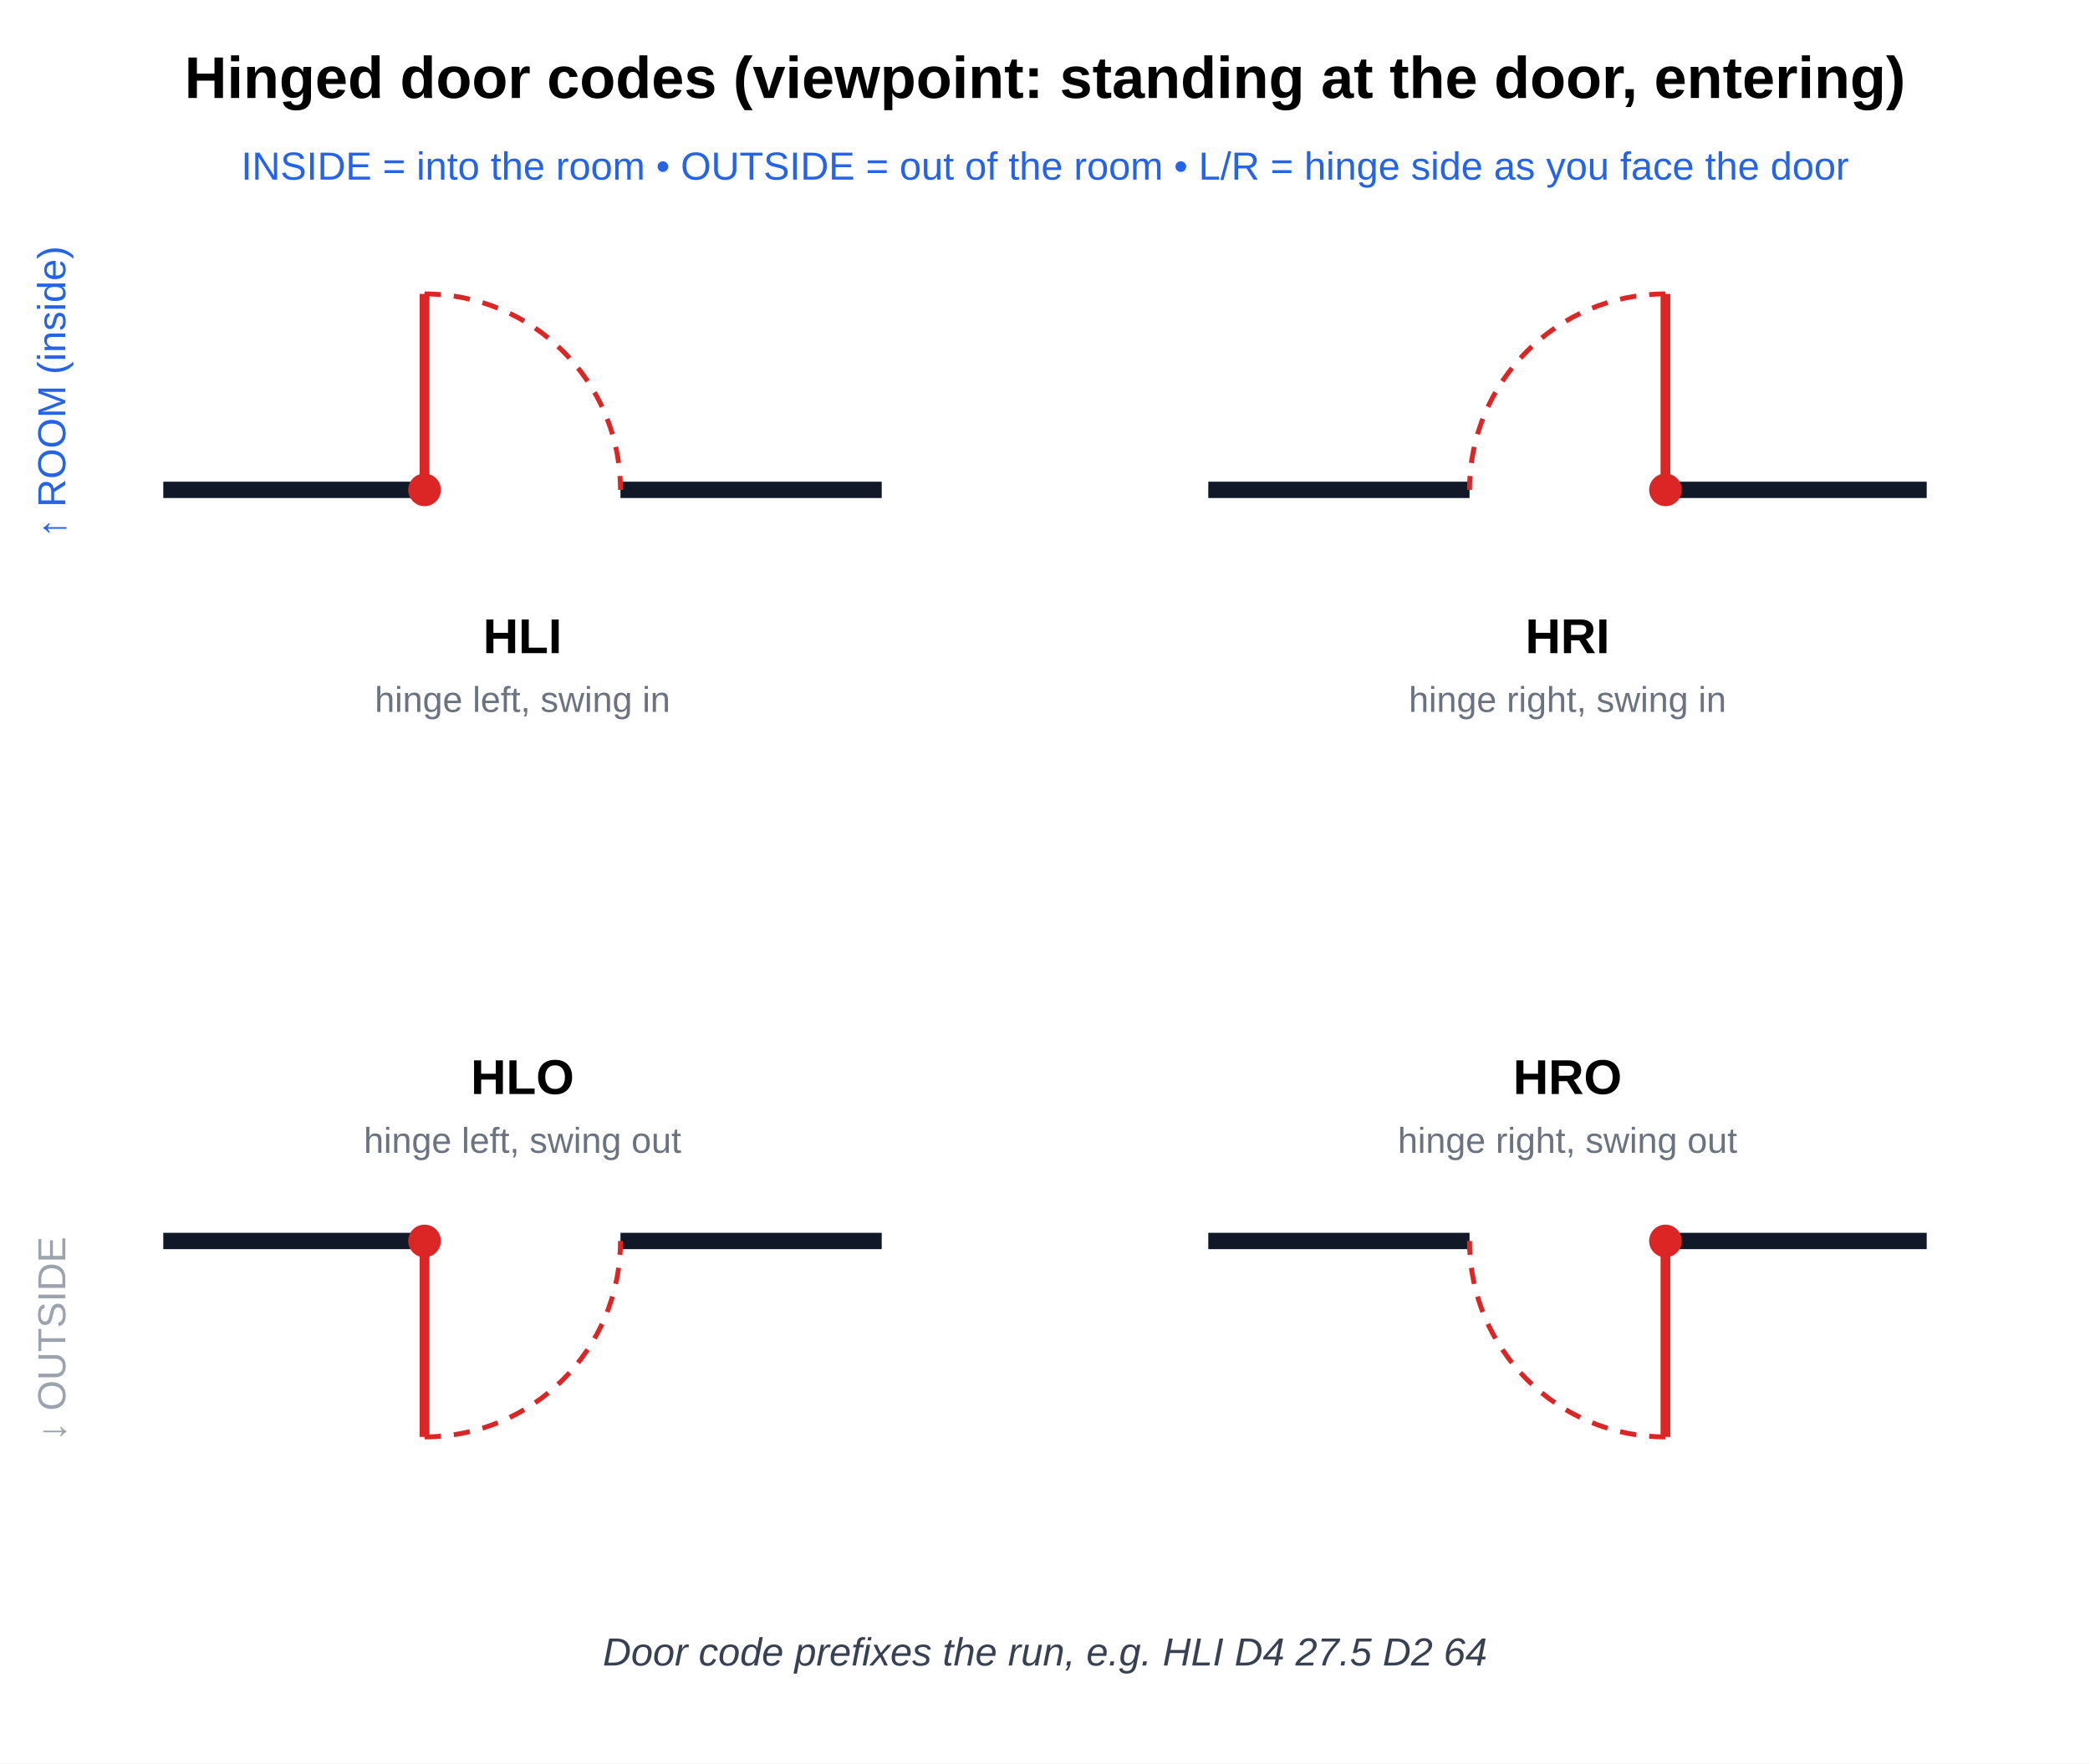
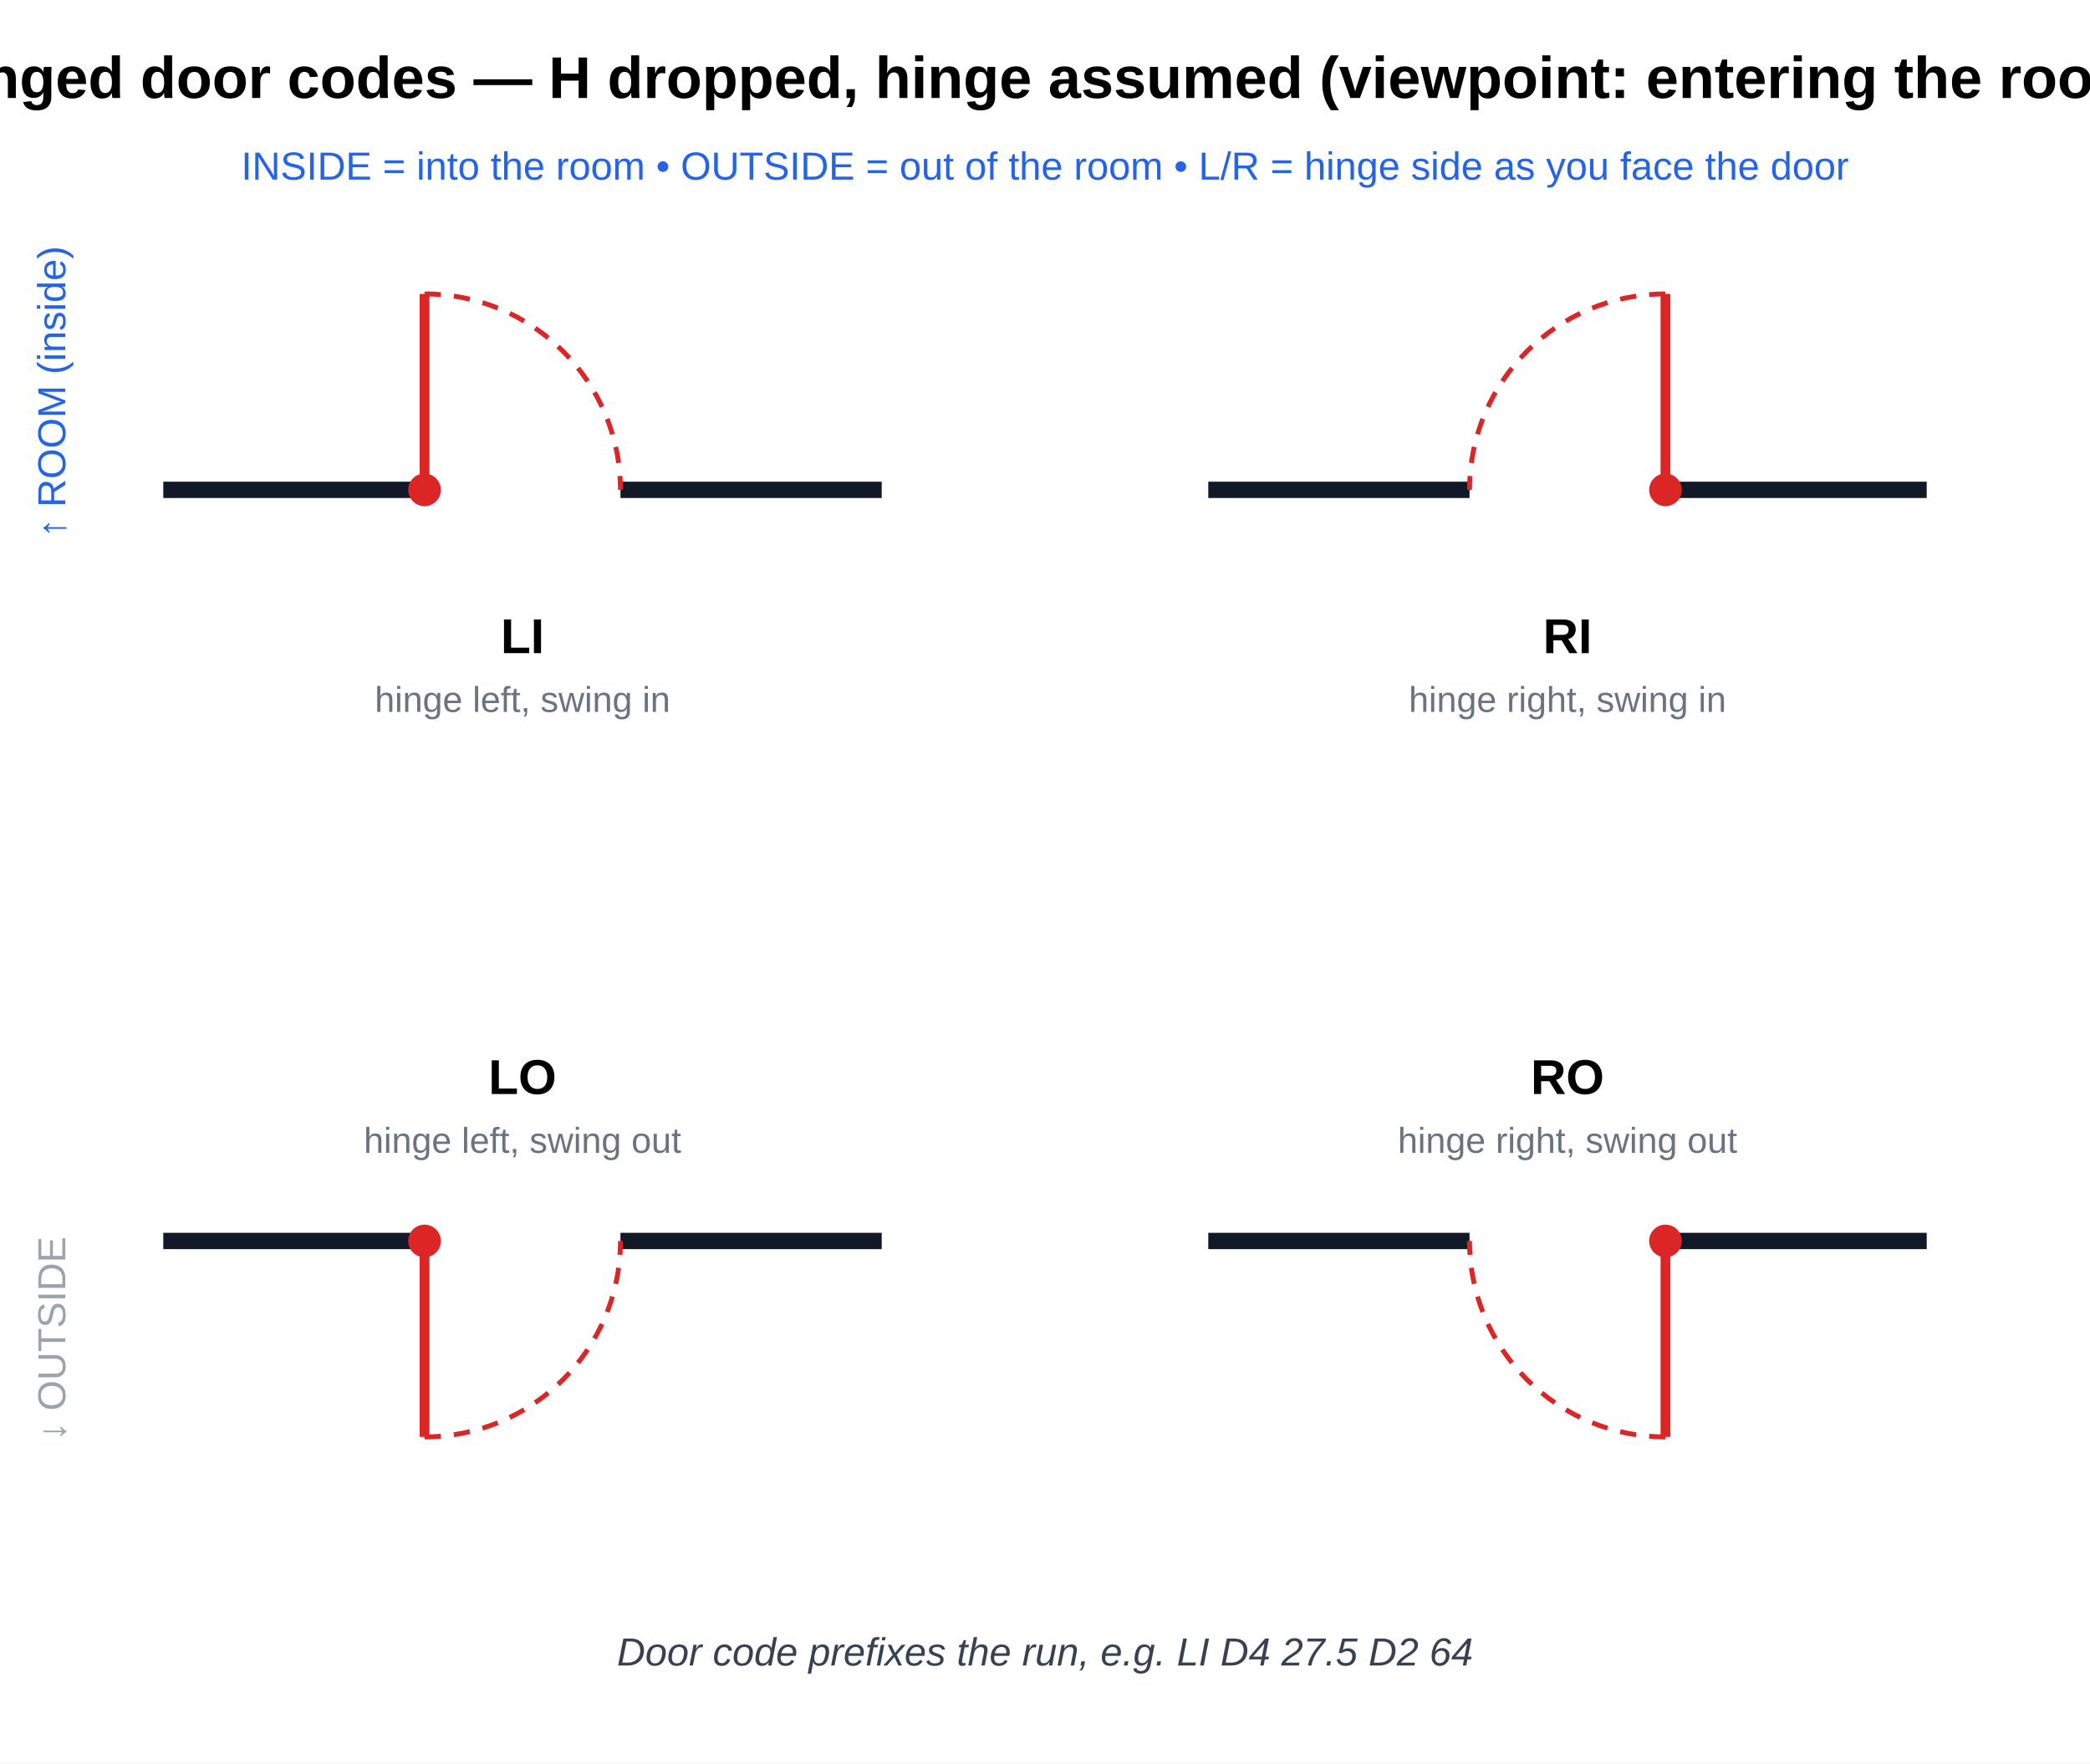
<svg xmlns="http://www.w3.org/2000/svg" width="640" height="540" viewBox="0 0 640 540" font-family="Arial, sans-serif">
  <rect x="0" y="0" width="640" height="540" fill="#ffffff" />
-   <text x="320" y="30" font-size="18" font-weight="bold" text-anchor="middle">Hinged door codes (viewpoint: standing at the door, entering)</text>
+   <text x="320" y="30" font-size="18" font-weight="bold" text-anchor="middle">Hinged door codes — H dropped, hinge assumed (viewpoint: entering the room)</text>
  <text x="320" y="55" font-size="12" fill="#2563eb" text-anchor="middle">INSIDE = into the room   •   OUTSIDE = out of the room   •   L/R = hinge side as you face the door</text>
  <line x1="50" y1="150" x2="130" y2="150" stroke="#111827" stroke-width="5" />
  <line x1="190" y1="150" x2="270" y2="150" stroke="#111827" stroke-width="5" />
  <line x1="130" y1="150" x2="130" y2="90" stroke="#dc2626" stroke-width="3" />
  <path d="M130,90 A60,60 0 0,1 190,150" fill="none" stroke="#dc2626" stroke-width="1.5" stroke-dasharray="5 4" />
  <circle cx="130" cy="150" r="5" fill="#dc2626" />
-   <text x="160" y="200" font-size="15" font-weight="bold" text-anchor="middle">HLI</text>
+   <text x="160" y="200" font-size="15" font-weight="bold" text-anchor="middle">LI</text>
  <text x="160" y="218" font-size="11" fill="#6b7280" text-anchor="middle">hinge left, swing in</text>
  <line x1="370" y1="150" x2="450" y2="150" stroke="#111827" stroke-width="5" />
  <line x1="510" y1="150" x2="590" y2="150" stroke="#111827" stroke-width="5" />
  <line x1="510" y1="150" x2="510" y2="90" stroke="#dc2626" stroke-width="3" />
  <path d="M510,90 A60,60 0 0,0 450,150" fill="none" stroke="#dc2626" stroke-width="1.5" stroke-dasharray="5 4" />
  <circle cx="510" cy="150" r="5" fill="#dc2626" />
-   <text x="480" y="200" font-size="15" font-weight="bold" text-anchor="middle">HRI</text>
+   <text x="480" y="200" font-size="15" font-weight="bold" text-anchor="middle">RI</text>
  <text x="480" y="218" font-size="11" fill="#6b7280" text-anchor="middle">hinge right, swing in</text>
  <text x="20" y="120" font-size="12" fill="#2563eb" transform="rotate(-90 20 120)" text-anchor="middle">↑ ROOM (inside)</text>
  <line x1="50" y1="380" x2="130" y2="380" stroke="#111827" stroke-width="5" />
  <line x1="190" y1="380" x2="270" y2="380" stroke="#111827" stroke-width="5" />
  <line x1="130" y1="380" x2="130" y2="440" stroke="#dc2626" stroke-width="3" />
  <path d="M130,440 A60,60 0 0,0 190,380" fill="none" stroke="#dc2626" stroke-width="1.5" stroke-dasharray="5 4" />
  <circle cx="130" cy="380" r="5" fill="#dc2626" />
-   <text x="160" y="335" font-size="15" font-weight="bold" text-anchor="middle">HLO</text>
+   <text x="160" y="335" font-size="15" font-weight="bold" text-anchor="middle">LO</text>
  <text x="160" y="353" font-size="11" fill="#6b7280" text-anchor="middle">hinge left, swing out</text>
  <line x1="370" y1="380" x2="450" y2="380" stroke="#111827" stroke-width="5" />
  <line x1="510" y1="380" x2="590" y2="380" stroke="#111827" stroke-width="5" />
  <line x1="510" y1="380" x2="510" y2="440" stroke="#dc2626" stroke-width="3" />
  <path d="M510,440 A60,60 0 0,1 450,380" fill="none" stroke="#dc2626" stroke-width="1.5" stroke-dasharray="5 4" />
  <circle cx="510" cy="380" r="5" fill="#dc2626" />
-   <text x="480" y="335" font-size="15" font-weight="bold" text-anchor="middle">HRO</text>
+   <text x="480" y="335" font-size="15" font-weight="bold" text-anchor="middle">RO</text>
  <text x="480" y="353" font-size="11" fill="#6b7280" text-anchor="middle">hinge right, swing out</text>
  <text x="20" y="410" font-size="12" fill="#9ca3af" transform="rotate(-90 20 410)" text-anchor="middle">↓ OUTSIDE</text>
-   <text x="320" y="510" font-size="12" fill="#374151" text-anchor="middle" font-style="italic">Door code prefixes the run, e.g.  HLI D4 27.5 D2 64</text>
+   <text x="320" y="510" font-size="12" fill="#374151" text-anchor="middle" font-style="italic">Door code prefixes the run, e.g.  LI D4 27.5 D2 64</text>
</svg>
